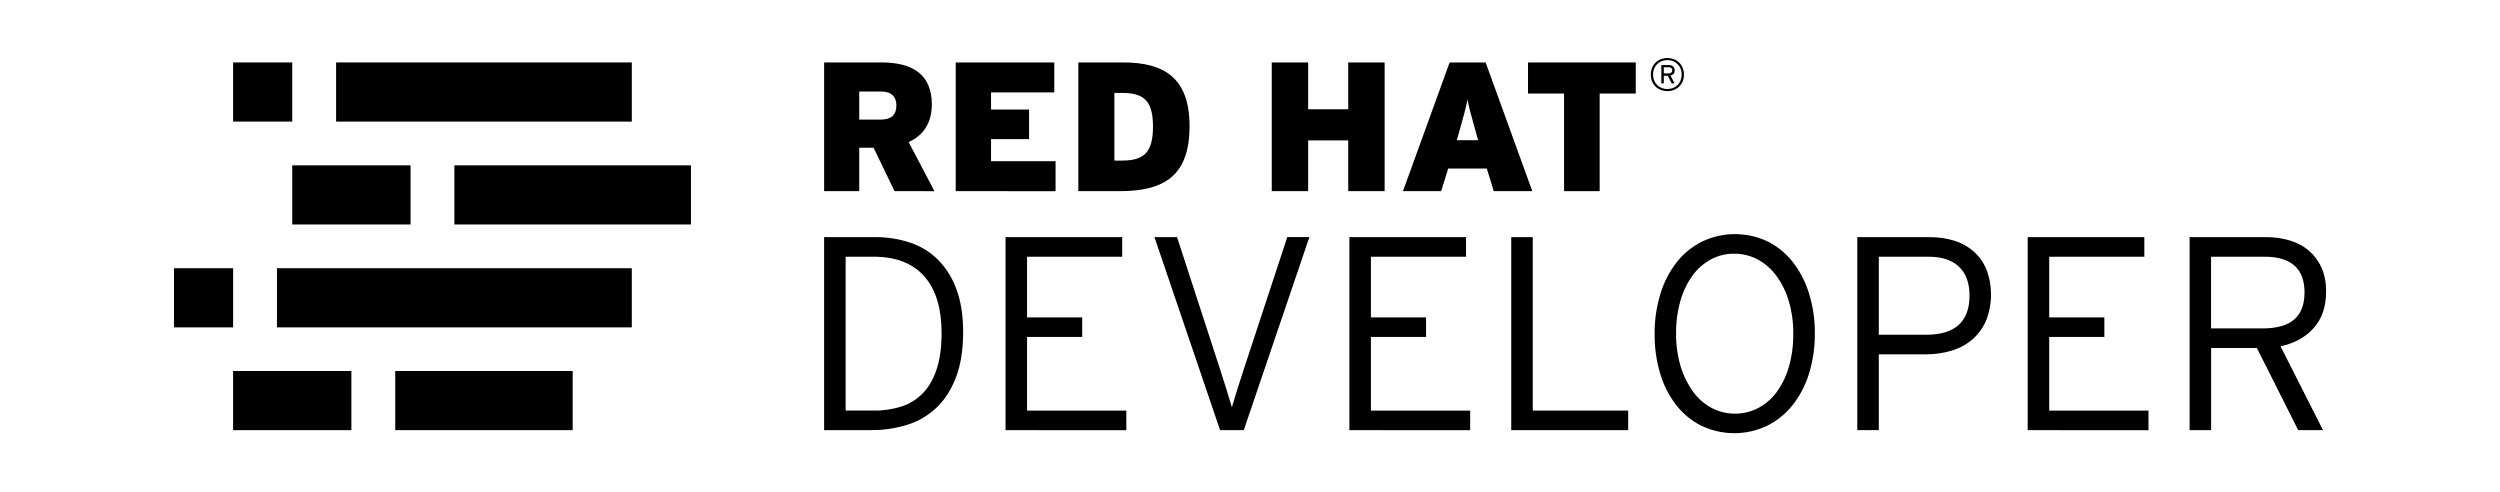
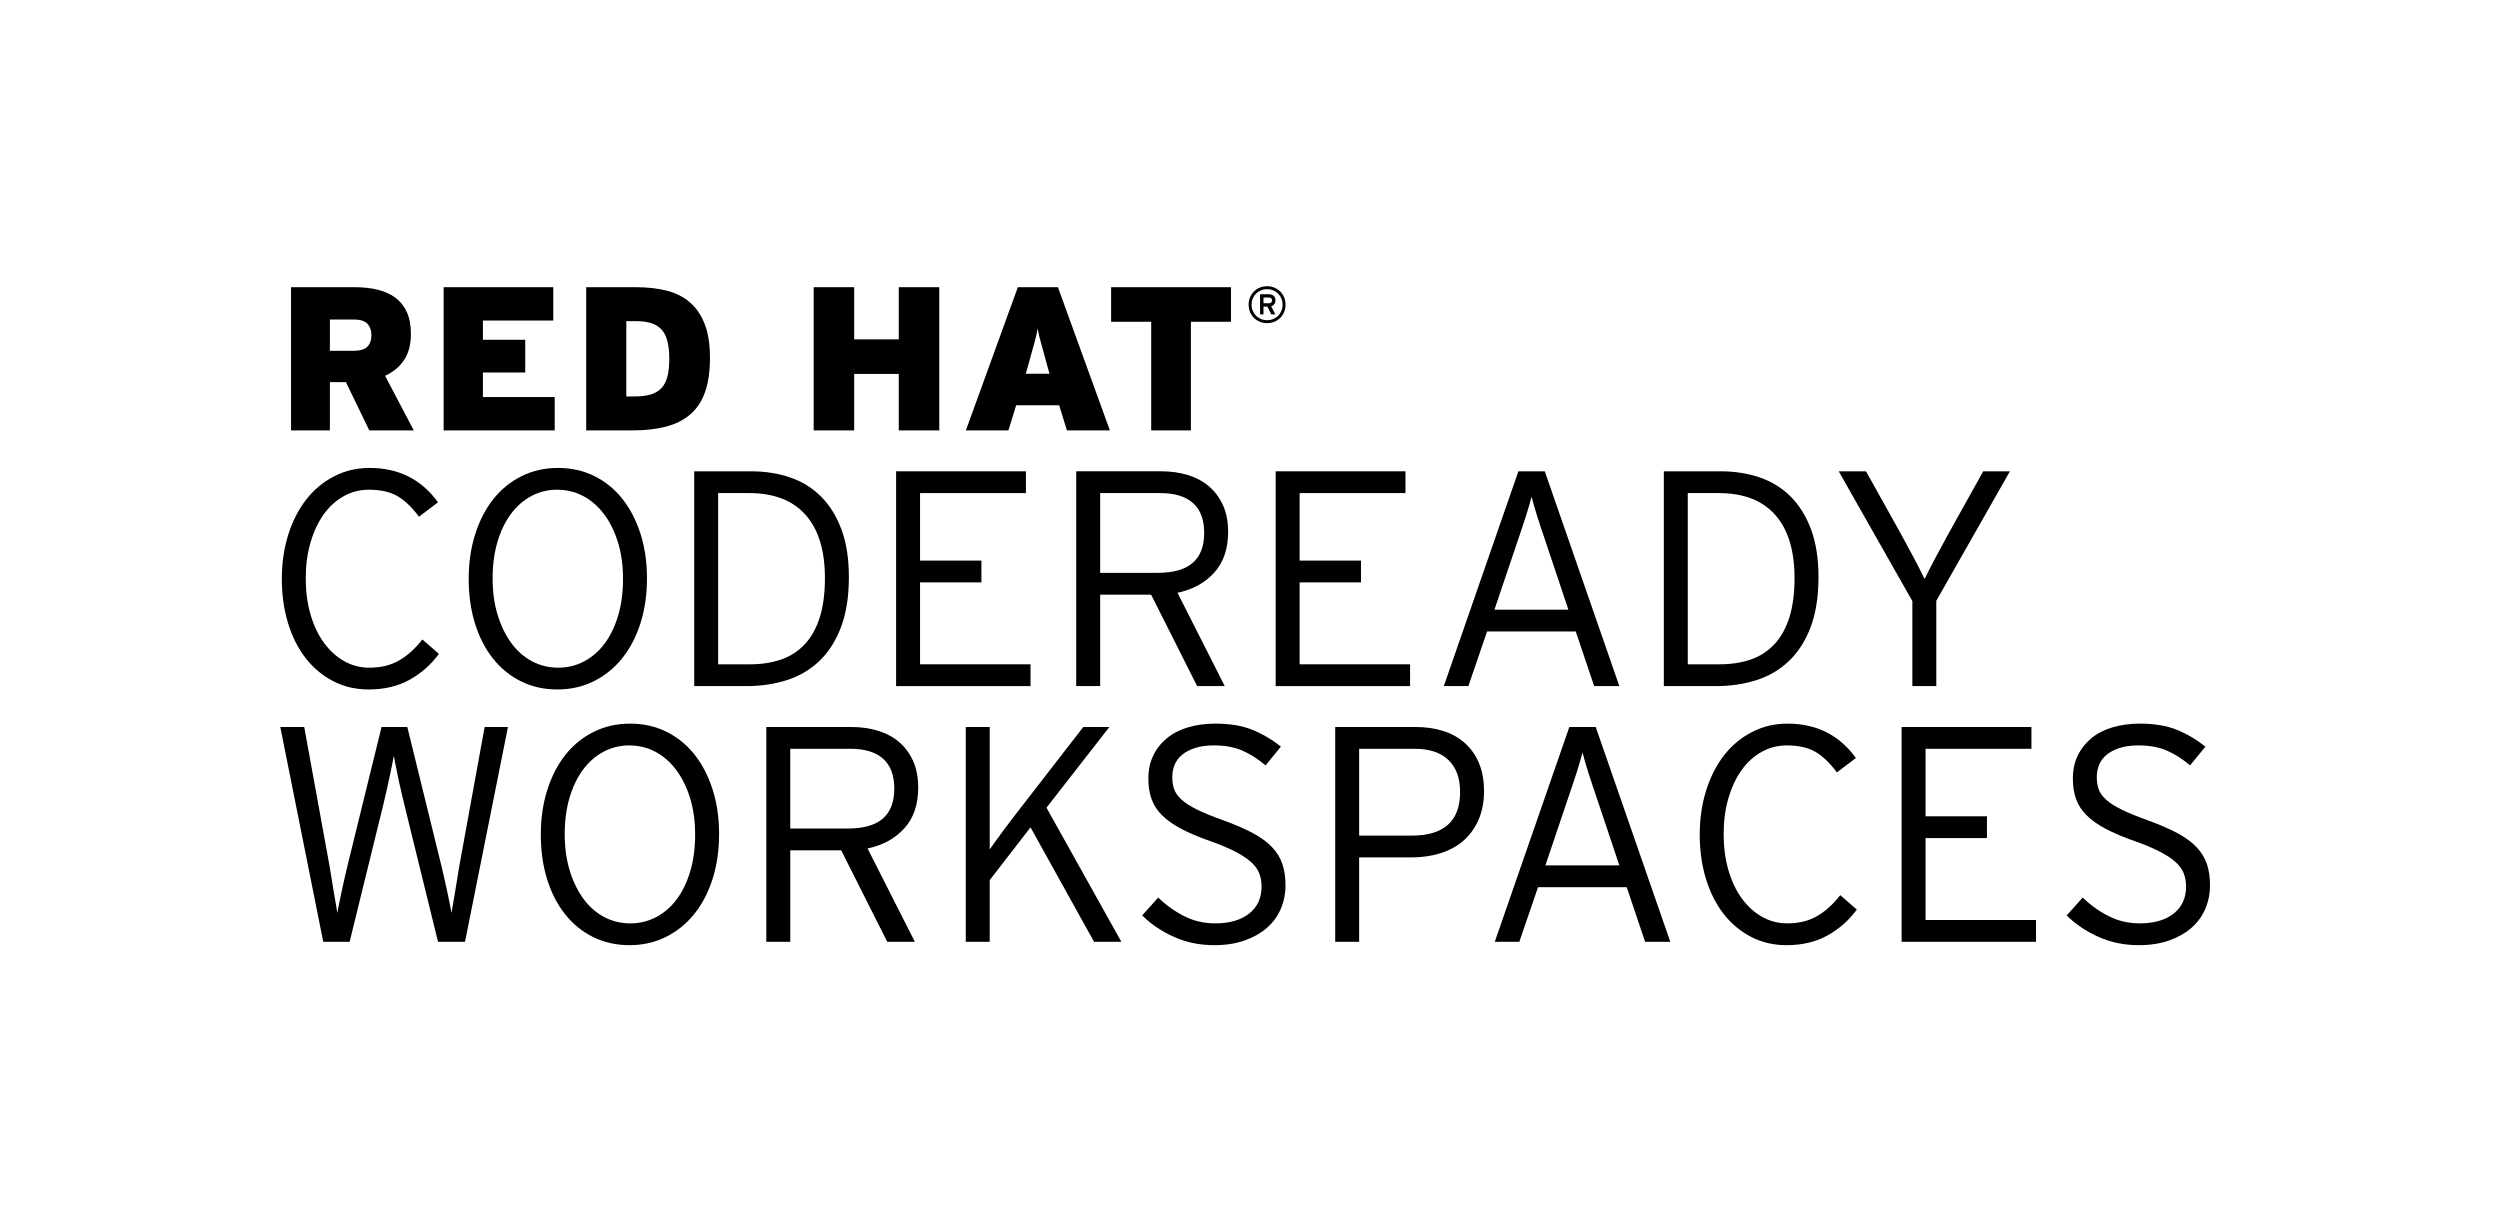
- <svg xmlns="http://www.w3.org/2000/svg" id="Layer_1" viewBox="0 300 2036 400">
-   <path d="M778.62,607.09q-5.73,15.16-15.83,24.82a60.78,60.78,0,0,1-23.81,14,96.12,96.12,0,0,1-29.42,4.37h-38.4V493.13h41.54a88,88,0,0,1,28.63,4.49,58.35,58.35,0,0,1,22.68,14A65.86,65.86,0,0,1,779,535.8q5.39,14.6,5.39,34.81Q784.35,591.94,778.62,607.09ZM752.69,525q-14.14-15.94-41.32-15.94H688.69v125.3h23.13a70.1,70.1,0,0,0,22.9-3.48A42.29,42.29,0,0,0,752,619.78q7.18-7.63,11-19.65t3.82-28.86Q766.84,541,752.69,525Z" />
-   <path d="M818.92,650.32V493.13h95v15.94H836.44v49.4h44.91v15.94H836.44v60h80.84v15.94Z" />
-   <path d="M1012.94,650.32H993.63L940.19,493.13H958.6l35,107.56q1.12,3.59,2.58,8.08t2.81,8.87c.9,2.92,1.72,5.65,2.47,8.19s1.35,4.5,1.8,5.84q.67-2,1.79-6t2.58-8.42q1.46-4.5,2.92-9.1c1-3.06,1.83-5.73,2.58-8l35.25-107.11h18Z" />
-   <path d="M1098.94,650.32V493.13h95v15.94h-77.47v49.4h44.91v15.94h-44.91v60h80.84v15.94Z" />
-   <path d="M1230.76,650.32V493.13h17.52V634.38H1326v15.94Z" />
-   <path d="M1473.28,604.18a78.29,78.29,0,0,1-13.36,25.71,61.81,61.81,0,0,1-20.77,16.84,62.2,62.2,0,0,1-53.33.11,59.83,59.83,0,0,1-20.55-16.73,78.14,78.14,0,0,1-13.14-25.6,109.3,109.3,0,0,1-4.6-32.56,108.1,108.1,0,0,1,4.71-32.67,79.46,79.46,0,0,1,13.25-25.71,60.63,60.63,0,0,1,20.66-16.84,62.17,62.17,0,0,1,53.33-.12A59.78,59.78,0,0,1,1460,513.35a79.65,79.65,0,0,1,13.25,25.6A106.77,106.77,0,0,1,1478,571.5,107.85,107.85,0,0,1,1473.28,604.18Zm-16.5-59.06a66.87,66.87,0,0,0-10.22-20.66,45.78,45.78,0,0,0-15.27-13.25,40.47,40.47,0,0,0-19.09-4.6,39.32,39.32,0,0,0-18.75,4.6,44.93,44.93,0,0,0-14.93,13,64.88,64.88,0,0,0-9.88,20.44A93.32,93.32,0,0,0,1365,571.5a90.92,90.92,0,0,0,3.7,26.83A68.23,68.23,0,0,0,1378.86,619,44.67,44.67,0,0,0,1394,632.25a40.4,40.4,0,0,0,19.09,4.61,39.9,39.9,0,0,0,18.86-4.61,44.47,44.47,0,0,0,15-13,64.94,64.94,0,0,0,9.88-20.44,93.51,93.51,0,0,0,3.59-26.83A91,91,0,0,0,1456.78,545.12Z" />
-   <path d="M1617.56,560.84a42.78,42.78,0,0,1-10.89,15.27,46.09,46.09,0,0,1-16.84,9.32,70.83,70.83,0,0,1-21.56,3.14H1530.1v61.75h-17.52V493.13h58.84a67.32,67.32,0,0,1,19.87,2.8,43.41,43.41,0,0,1,15.83,8.65,40.08,40.08,0,0,1,10.56,14.7,57.58,57.58,0,0,1-.12,41.54Zm-22.12-43.56q-8.53-8.2-24.7-8.2H1530.1v63.55h38.4q35.47,0,35.48-31.89Q1604,525.47,1595.44,517.28Z" />
-   <path d="M1651.35,650.32V493.13h95v15.94h-77.47v49.4h44.91v15.94h-44.91v60h80.84v15.94Z" />
-   <path d="M1884.22,567.22q-10.11,11.23-26.94,14.82l34.58,68.28h-20.21L1838,583.4h-37.27v66.91h-17.52V493.13h62.21a66.89,66.89,0,0,1,19.31,2.69,42.73,42.73,0,0,1,15.5,8.2,39.24,39.24,0,0,1,10.33,13.8q3.82,8.31,3.82,19.75Q1894.33,556,1884.22,567.22Zm-15.61-50.88q-8.2-7.26-23.92-7.27h-44v58.39h41.77q17.52,0,25.93-7.27t8.42-22Q1876.81,523.62,1868.61,516.34Z" />
-   <path d="M1370.39,366.24a12.52,12.52,0,0,1-7.13,7,15.18,15.18,0,0,1-10.7,0,12.5,12.5,0,0,1-7.13-7,15.32,15.32,0,0,1,0-11,12.5,12.5,0,0,1,7.13-7,15.27,15.27,0,0,1,10.7,0,12.52,12.52,0,0,1,7.13,7,15.32,15.32,0,0,1,0,11Zm-1.7-10.31a11,11,0,0,0-6.18-6.14,12.78,12.78,0,0,0-9.21,0,11,11,0,0,0-6.17,6.14,13.18,13.18,0,0,0,0,9.58,11.1,11.1,0,0,0,2.47,3.72,11.24,11.24,0,0,0,3.7,2.42,12.78,12.78,0,0,0,9.21,0,11,11,0,0,0,6.18-6.14,13.26,13.26,0,0,0,0-9.58Zm-5.73,4.15a4.63,4.63,0,0,1-2.51,1.46l3.33,6.4h-2.32l-3.22-6.25H1355v6.25h-2V353h6.07a5.47,5.47,0,0,1,3.41,1,3.83,3.83,0,0,1,1.38,3.25A4.1,4.1,0,0,1,1363,360.08Zm-1.8-4.68a3.26,3.26,0,0,0-2.17-.63h-4v5h3.75q3.14,0,3.14-2.51A2.37,2.37,0,0,0,1361.17,355.4Z" />
-   <path d="M728.51,455.67l-17.06-35.34H699.76v35.34H671.17V350.86H718c24.55,0,40.87,9.28,40.87,34.14,0,15.72-7.34,25.45-18.87,30.69l21,40Zm-11.23-81.15H699.76v22.91h17.07c9.44,0,13.18-4.19,13.18-11.68C730,379.16,726.41,374.52,717.28,374.52Z" />
-   <path d="M778.35,455.67V350.86H858.6v24.4H807.1v13.93h31v24.1h-31v18h52.55v24.41Z" />
-   <path d="M912.19,455.67h-34V350.86h36.68c32.94,0,53.9,12.43,53.9,51.8S949.32,455.67,912.19,455.67Zm2.55-80h-7.19v55.1h6.29c18.12,0,25.15-6.89,25.15-27.7C939,383.8,932.85,375.72,914.74,375.72Z" />
-   <path d="M1098,455.67V414.34h-32.64v41.32h-29.65V350.86h29.65V389H1098V350.86h29.64v104.8Z" />
-   <path d="M1216.53,455.67l-5.69-18.41h-31.44l-5.69,18.41h-31.14l38-104.8h29.34l38,104.8Zm-14.67-48.36c-3.75-13.47-5.39-19.16-6.74-26.2-1.35,7-3,12.87-6.74,26.2l-1.95,6.88h17.37Z" />
-   <path d="M1302.77,376.17v79.5h-29v-79.5h-29.35v-25.3h87.74v25.3Z" />
-   <rect x="189.84" y="350.86" width="48.17" height="48.17" />
-   <rect x="238.01" y="434.65" width="96.33" height="48.17" />
-   <rect x="189.84" y="602.15" width="96.33" height="48.17" />
-   <rect x="141.68" y="518.45" width="48.17" height="48.17" />
-   <rect x="321.88" y="602.15" width="144.5" height="48.17" />
-   <rect x="225.55" y="518.45" width="288.99" height="48.17" />
-   <rect x="273.72" y="350.86" width="240.83" height="48.17" />
-   <rect x="370.05" y="434.65" width="192.66" height="48.17" />
+ <svg xmlns="http://www.w3.org/2000/svg" version="1.1" id="logo" x="0px" y="0px" viewBox="0 0 293.312 144.339" enable-background="new 0 0 293.312 144.339" xml:space="preserve">
+   <g>
+     <path d="M43.325,50.496l-2.743-5.664h-1.877v5.664h-4.56v-16.8h7.512c0.976,0,1.868,0.1,2.676,0.3c0.808,0.2,1.5,0.516,2.076,0.948   c0.576,0.432,1.02,0.996,1.332,1.692c0.312,0.696,0.468,1.54,0.468,2.532c0,1.264-0.272,2.296-0.818,3.096   c-0.545,0.8-1.283,1.408-2.213,1.824l3.367,6.408H43.325z M43.107,37.992c-0.313-0.336-0.84-0.504-1.579-0.504h-2.822v3.672h2.75   c0.771,0,1.317-0.16,1.64-0.48c0.321-0.32,0.482-0.784,0.482-1.392C43.577,38.76,43.421,38.328,43.107,37.992z" />
+     <path d="M52.049,50.496v-16.8h12.864v3.912h-8.256v2.256h4.968v3.84h-4.968v2.88h8.424v3.912H52.049z" />
+     <path d="M82.721,45.996c-0.384,1.08-0.96,1.952-1.729,2.616c-0.768,0.664-1.716,1.144-2.844,1.44s-2.436,0.444-3.924,0.444h-5.448   v-16.8h5.88c1.312,0,2.504,0.136,3.576,0.408c1.072,0.272,1.98,0.732,2.724,1.38c0.744,0.648,1.32,1.5,1.729,2.556   s0.612,2.376,0.612,3.96S83.105,44.916,82.721,45.996z M78.317,40.08c-0.136-0.56-0.356-1.016-0.66-1.368   c-0.304-0.352-0.704-0.612-1.2-0.78s-1.104-0.252-1.823-0.252h-1.152v8.832h1.008c0.721,0,1.336-0.076,1.849-0.228   c0.512-0.152,0.932-0.4,1.26-0.744c0.327-0.344,0.563-0.8,0.708-1.368c0.144-0.567,0.216-1.268,0.216-2.1   C78.521,41.304,78.452,40.64,78.317,40.08z" />
+     <path d="M105.449,50.496v-6.624h-5.232v6.624h-4.752v-16.8h4.752v6.12h5.232v-6.12h4.752v16.8H105.449z" />
+     <path d="M125.176,50.496l-0.912-2.952h-5.04l-0.911,2.952h-4.992l6.096-16.8h4.704l6.096,16.8H125.176z M122.824,42.744   c-0.145-0.544-0.272-1.016-0.384-1.416c-0.112-0.4-0.213-0.76-0.301-1.08c-0.088-0.32-0.164-0.612-0.228-0.876   c-0.064-0.264-0.12-0.54-0.168-0.828c-0.048,0.288-0.104,0.568-0.168,0.84c-0.064,0.272-0.141,0.568-0.229,0.888   c-0.088,0.32-0.188,0.68-0.3,1.08c-0.112,0.4-0.24,0.864-0.384,1.392l-0.312,1.104h2.784L122.824,42.744z" />
+     <path d="M139.721,37.752v12.744h-4.656V37.752h-4.704v-4.056h14.064v4.056H139.721z" />
+     <path d="M150.661,36.604c-0.109,0.264-0.262,0.493-0.456,0.687c-0.193,0.194-0.423,0.346-0.687,0.456   c-0.265,0.11-0.55,0.165-0.858,0.165c-0.308,0-0.594-0.055-0.857-0.165c-0.265-0.11-0.493-0.262-0.688-0.456   c-0.194-0.194-0.346-0.423-0.456-0.687c-0.11-0.264-0.165-0.55-0.165-0.858s0.055-0.594,0.165-0.858s0.262-0.493,0.456-0.687   s0.423-0.346,0.688-0.456c0.264-0.11,0.55-0.165,0.857-0.165c0.309,0,0.594,0.055,0.858,0.165c0.264,0.11,0.493,0.262,0.687,0.456   c0.194,0.194,0.347,0.423,0.456,0.687c0.11,0.264,0.165,0.55,0.165,0.858S150.772,36.34,150.661,36.604z M150.341,35.029   c-0.093-0.222-0.221-0.415-0.385-0.579s-0.356-0.292-0.579-0.384c-0.222-0.092-0.461-0.138-0.717-0.138   c-0.26,0-0.5,0.046-0.72,0.138c-0.22,0.092-0.412,0.22-0.576,0.384s-0.292,0.357-0.384,0.579c-0.092,0.222-0.138,0.461-0.138,0.717   c0,0.26,0.046,0.5,0.138,0.72c0.092,0.22,0.22,0.412,0.384,0.576c0.164,0.164,0.356,0.292,0.576,0.384   c0.22,0.092,0.46,0.138,0.72,0.138c0.256,0,0.495-0.046,0.717-0.138c0.223-0.092,0.415-0.22,0.579-0.384   c0.164-0.164,0.292-0.356,0.385-0.576c0.092-0.22,0.138-0.46,0.138-0.72C150.479,35.49,150.433,35.251,150.341,35.029z    M149.507,35.692c-0.092,0.116-0.214,0.196-0.366,0.24l0.486,0.954h-0.473l-0.46-0.912h-0.454v0.912h-0.402v-2.364h1.035   c0.104,0,0.202,0.014,0.296,0.042c0.094,0.028,0.176,0.071,0.245,0.129s0.126,0.132,0.167,0.222   c0.042,0.09,0.063,0.197,0.063,0.321C149.645,35.424,149.599,35.576,149.507,35.692z M149.135,34.996   c-0.072-0.056-0.162-0.084-0.271-0.084h-0.624v0.672h0.624c0.108,0,0.198-0.027,0.271-0.081c0.071-0.054,0.107-0.139,0.107-0.255   C149.242,35.136,149.206,35.052,149.135,34.996z" />
+     <path d="M48.077,79.74c-1.368,0.768-2.977,1.152-4.824,1.152c-1.536,0-2.934-0.33-4.193-0.99c-1.261-0.66-2.335-1.566-3.223-2.718   s-1.572-2.52-2.052-4.104c-0.48-1.584-0.72-3.3-0.72-5.148c0-1.872,0.252-3.605,0.756-5.202c0.504-1.596,1.206-2.97,2.106-4.122   c0.899-1.152,1.985-2.058,3.258-2.718c1.271-0.66,2.664-0.99,4.176-0.99c3.407,0,6.084,1.345,8.028,4.032l-2.232,1.692   c-0.816-1.104-1.656-1.908-2.52-2.412c-0.864-0.504-1.98-0.756-3.349-0.756c-1.08,0-2.076,0.258-2.988,0.774   c-0.912,0.517-1.691,1.23-2.34,2.142c-0.647,0.913-1.158,2.004-1.529,3.276c-0.373,1.272-0.559,2.677-0.559,4.212   c0,1.537,0.186,2.947,0.559,4.23c0.371,1.284,0.894,2.388,1.565,3.312c0.672,0.924,1.464,1.645,2.376,2.16   c0.912,0.517,1.896,0.774,2.952,0.774c1.368,0,2.544-0.288,3.528-0.864c0.983-0.576,1.884-1.392,2.7-2.448l1.943,1.692   C50.585,77.964,49.446,78.972,48.077,79.74z" />
+     <path d="M75.15,73.098c-0.504,1.596-1.219,2.97-2.143,4.122c-0.924,1.152-2.034,2.052-3.33,2.7s-2.724,0.972-4.283,0.972   c-1.561,0-2.982-0.318-4.267-0.954s-2.382-1.53-3.294-2.682c-0.912-1.152-1.614-2.52-2.105-4.104   c-0.492-1.584-0.738-3.324-0.738-5.22c0-1.896,0.252-3.642,0.756-5.238s1.212-2.97,2.124-4.122c0.912-1.152,2.016-2.052,3.312-2.7   c1.297-0.648,2.724-0.972,4.284-0.972c1.56,0,2.982,0.318,4.267,0.954c1.283,0.636,2.381,1.53,3.294,2.682   c0.911,1.152,1.62,2.52,2.124,4.104s0.756,3.324,0.756,5.22C75.906,69.756,75.654,71.502,75.15,73.098z M72.503,63.63   c-0.396-1.283-0.942-2.388-1.638-3.312c-0.696-0.923-1.512-1.631-2.448-2.124c-0.936-0.492-1.956-0.738-3.06-0.738   c-1.08,0-2.083,0.247-3.006,0.738c-0.925,0.492-1.723,1.188-2.395,2.088s-1.2,1.992-1.584,3.276   c-0.384,1.284-0.576,2.718-0.576,4.302c0,1.584,0.198,3.019,0.594,4.302c0.396,1.284,0.937,2.388,1.62,3.312   c0.685,0.924,1.494,1.632,2.431,2.124c0.936,0.492,1.955,0.738,3.06,0.738c1.08,0,2.088-0.246,3.024-0.738   c0.936-0.492,1.739-1.188,2.412-2.088c0.671-0.9,1.199-1.992,1.584-3.276c0.383-1.283,0.575-2.718,0.575-4.302   S72.9,64.914,72.503,63.63z" />
+     <path d="M98.675,73.566c-0.612,1.62-1.458,2.947-2.538,3.978c-1.08,1.032-2.353,1.782-3.816,2.25   c-1.464,0.468-3.036,0.702-4.716,0.702h-6.156v-25.2h6.66c1.656,0,3.187,0.24,4.59,0.72c1.404,0.48,2.616,1.23,3.637,2.25   c1.02,1.021,1.817,2.31,2.394,3.87s0.864,3.42,0.864,5.58C99.593,69.996,99.286,71.946,98.675,73.566z M94.517,60.408   c-1.512-1.704-3.721-2.556-6.624-2.556h-3.636V77.94h3.708c1.367,0,2.592-0.186,3.672-0.558s2.003-0.966,2.771-1.782   c0.769-0.815,1.355-1.866,1.765-3.15c0.407-1.284,0.611-2.826,0.611-4.626C96.784,64.584,96.029,62.112,94.517,60.408z" />
+     <path d="M105.136,80.496v-25.2h15.229v2.556h-12.42v7.92h7.2v2.556h-7.2v9.612h12.96v2.556H105.136z" />
+     <path d="M142.468,67.173c-1.08,1.2-2.52,1.992-4.319,2.375l5.544,10.947h-3.24l-5.4-10.728h-5.976v10.728h-2.809v-25.2h9.973   c1.104,0,2.136,0.144,3.096,0.432s1.788,0.726,2.484,1.314c0.695,0.588,1.247,1.326,1.655,2.213s0.612,1.943,0.612,3.167   C144.088,64.39,143.548,65.974,142.468,67.173z M139.966,59.017c-0.876-0.777-2.154-1.166-3.834-1.166h-7.056v9.36h6.696   c1.872,0,3.258-0.388,4.157-1.166c0.9-0.776,1.351-1.954,1.351-3.532C141.281,60.96,140.842,59.795,139.966,59.017z" />
+     <path d="M149.667,80.496v-25.2h15.229v2.556h-12.42v7.92h7.2v2.556h-7.2v9.612h12.96v2.556H149.667z" />
+     <path d="M187.035,80.496l-2.16-6.408h-10.403l-2.196,6.408h-2.88l8.748-25.2h3.096l8.748,25.2H187.035z M181.24,63.252   c-0.144-0.408-0.294-0.852-0.45-1.332c-0.156-0.479-0.306-0.941-0.45-1.386c-0.144-0.444-0.27-0.864-0.378-1.26   c-0.107-0.396-0.197-0.726-0.27-0.99c-0.072,0.264-0.162,0.588-0.271,0.972c-0.107,0.384-0.233,0.805-0.378,1.26   c-0.144,0.456-0.3,0.93-0.468,1.422c-0.168,0.492-0.324,0.954-0.468,1.386l-2.772,8.208h8.677L181.24,63.252z" />
+     <path d="M212.434,73.566c-0.612,1.62-1.458,2.947-2.538,3.978c-1.08,1.032-2.353,1.782-3.816,2.25   c-1.464,0.468-3.036,0.702-4.716,0.702h-6.156v-25.2h6.66c1.656,0,3.187,0.24,4.59,0.72c1.404,0.48,2.616,1.23,3.637,2.25   c1.02,1.021,1.817,2.31,2.394,3.87s0.864,3.42,0.864,5.58C213.352,69.996,213.046,71.946,212.434,73.566z M208.276,60.408   c-1.512-1.704-3.721-2.556-6.624-2.556h-3.636V77.94h3.708c1.368,0,2.592-0.186,3.672-0.558s2.004-0.966,2.772-1.782   c0.768-0.815,1.355-1.866,1.764-3.15c0.407-1.284,0.612-2.826,0.612-4.626C210.544,64.584,209.787,62.112,208.276,60.408z" />
+     <path d="M227.175,70.488v10.008h-2.808v-9.972l-8.64-15.228h3.204l4.031,7.236c0.504,0.912,1.014,1.854,1.53,2.826   c0.516,0.972,0.954,1.831,1.314,2.574c0.359-0.744,0.797-1.602,1.313-2.574c0.516-0.972,1.026-1.914,1.53-2.826l4.032-7.236h3.132   L227.175,70.488z" />
+     <path d="M54.558,110.496H51.39l-3.96-16.128c-0.097-0.407-0.205-0.864-0.324-1.368c-0.12-0.504-0.234-1.008-0.342-1.512   c-0.108-0.504-0.211-1.002-0.307-1.494c-0.096-0.492-0.18-0.93-0.252-1.314c-0.072,0.384-0.156,0.816-0.252,1.296   c-0.096,0.48-0.198,0.972-0.306,1.476c-0.108,0.504-0.223,1.008-0.342,1.512c-0.121,0.504-0.229,0.973-0.324,1.404l-3.96,16.128   h-3.097l-5.04-25.2h2.809l2.952,16.2c0.071,0.408,0.149,0.876,0.233,1.404s0.168,1.05,0.252,1.565   c0.084,0.517,0.168,1.008,0.252,1.477c0.084,0.468,0.15,0.858,0.198,1.17c0.048-0.312,0.12-0.696,0.216-1.152   c0.096-0.455,0.198-0.941,0.307-1.458c0.107-0.516,0.222-1.031,0.342-1.548c0.12-0.516,0.228-0.978,0.324-1.386l3.996-16.272h3.023   l3.996,16.272c0.096,0.408,0.204,0.87,0.324,1.386c0.12,0.517,0.233,1.032,0.342,1.548c0.108,0.517,0.21,1.003,0.306,1.458   c0.096,0.456,0.168,0.841,0.217,1.152c0.048-0.312,0.113-0.702,0.197-1.17c0.084-0.469,0.168-0.96,0.252-1.477   c0.084-0.516,0.168-1.037,0.252-1.565s0.162-0.996,0.234-1.404l2.952-16.2h2.736L54.558,110.496z" />
+     <path d="M83.61,103.097c-0.504,1.597-1.219,2.971-2.143,4.122c-0.924,1.152-2.034,2.053-3.33,2.7   c-1.296,0.648-2.724,0.973-4.283,0.973c-1.561,0-2.982-0.319-4.267-0.954c-1.284-0.636-2.382-1.53-3.294-2.683   c-0.912-1.151-1.614-2.52-2.105-4.104c-0.492-1.584-0.738-3.324-0.738-5.22s0.252-3.642,0.756-5.238   c0.504-1.596,1.212-2.97,2.124-4.122c0.912-1.152,2.016-2.052,3.312-2.7c1.297-0.648,2.724-0.972,4.284-0.972   c1.56,0,2.982,0.318,4.267,0.954c1.283,0.636,2.381,1.53,3.294,2.682c0.911,1.152,1.62,2.52,2.124,4.104   c0.504,1.584,0.756,3.325,0.756,5.22C84.366,99.757,84.114,101.502,83.61,103.097z M80.963,93.63   c-0.396-1.283-0.942-2.388-1.638-3.312c-0.696-0.923-1.512-1.631-2.448-2.124c-0.936-0.492-1.956-0.738-3.06-0.738   c-1.08,0-2.083,0.247-3.006,0.738c-0.925,0.492-1.723,1.188-2.395,2.088s-1.2,1.992-1.584,3.276   c-0.384,1.285-0.576,2.718-0.576,4.302s0.198,3.019,0.594,4.302c0.396,1.284,0.937,2.389,1.62,3.312   c0.685,0.925,1.494,1.633,2.431,2.124c0.936,0.492,1.955,0.738,3.06,0.738c1.08,0,2.088-0.246,3.024-0.738   c0.936-0.491,1.739-1.188,2.412-2.088c0.671-0.899,1.199-1.991,1.584-3.275c0.383-1.284,0.575-2.718,0.575-4.302   S81.36,94.914,80.963,93.63z" />
+     <path d="M106.109,97.173c-1.08,1.2-2.52,1.992-4.32,2.376l5.545,10.946h-3.24l-5.4-10.728h-5.976v10.728h-2.809v-25.2h9.973   c1.104,0,2.136,0.144,3.096,0.432s1.788,0.726,2.484,1.314c0.695,0.588,1.247,1.326,1.655,2.213s0.612,1.943,0.612,3.167   C107.729,94.39,107.189,95.974,106.109,97.173z M103.607,89.017c-0.876-0.777-2.154-1.166-3.834-1.166h-7.056v9.36h6.695   c1.872,0,3.259-0.388,4.158-1.165c0.9-0.776,1.351-1.954,1.351-3.533C104.921,90.96,104.483,89.795,103.607,89.017z" />
+     <path d="M128.358,110.496l-7.452-13.428l-4.788,6.191v7.236h-2.809v-25.2h2.809v10.98v3.384c0.168-0.239,0.401-0.569,0.702-0.99   c0.3-0.419,0.63-0.869,0.989-1.35c0.36-0.479,0.714-0.948,1.062-1.404c0.348-0.455,0.653-0.852,0.918-1.188l7.308-9.433h3.061   l-7.38,9.469l8.784,15.731H128.358z" />
+     <path d="M150.263,106.644c-0.373,0.863-0.918,1.607-1.639,2.231c-0.72,0.624-1.596,1.116-2.628,1.477   c-1.032,0.359-2.208,0.54-3.527,0.54c-1.729,0-3.318-0.331-4.771-0.99c-1.452-0.66-2.682-1.494-3.689-2.502l1.871-2.088   c0.96,0.912,1.992,1.644,3.097,2.195c1.104,0.553,2.304,0.828,3.6,0.828c1.68,0,3.006-0.384,3.979-1.151   c0.972-0.769,1.458-1.824,1.458-3.169c0-0.575-0.097-1.104-0.288-1.584c-0.192-0.479-0.522-0.923-0.99-1.332   c-0.468-0.407-1.086-0.81-1.854-1.205c-0.768-0.396-1.728-0.798-2.88-1.206c-1.368-0.479-2.514-0.966-3.438-1.458   c-0.925-0.492-1.669-1.02-2.232-1.584c-0.563-0.563-0.972-1.193-1.224-1.891c-0.252-0.696-0.378-1.5-0.378-2.412   c0-1.008,0.191-1.908,0.576-2.7c0.383-0.792,0.918-1.47,1.602-2.034c0.684-0.563,1.512-0.99,2.484-1.278   c0.972-0.288,2.046-0.432,3.222-0.432c1.68,0,3.114,0.24,4.302,0.72c1.188,0.48,2.31,1.14,3.366,1.98l-1.8,2.196   c-0.912-0.768-1.83-1.35-2.754-1.746c-0.925-0.396-2.022-0.594-3.294-0.594c-0.864,0-1.608,0.103-2.232,0.306   c-0.624,0.204-1.134,0.474-1.53,0.81c-0.396,0.336-0.684,0.726-0.863,1.17c-0.181,0.444-0.271,0.918-0.271,1.422   c0,0.528,0.072,1.002,0.216,1.422c0.145,0.42,0.433,0.828,0.864,1.225c0.432,0.396,1.038,0.786,1.818,1.17   c0.779,0.384,1.806,0.805,3.078,1.26c1.392,0.504,2.556,1.008,3.491,1.512c0.937,0.504,1.687,1.057,2.25,1.656   c0.564,0.6,0.966,1.26,1.206,1.979c0.24,0.721,0.36,1.549,0.36,2.484C150.821,104.856,150.634,105.78,150.263,106.644z" />
+     <path d="M173.483,96.15c-0.42,0.972-1.002,1.788-1.745,2.448c-0.745,0.66-1.645,1.158-2.7,1.493   c-1.057,0.337-2.209,0.504-3.456,0.504h-6.12v9.9h-2.809v-25.2h9.433c1.152,0,2.214,0.15,3.186,0.45   c0.973,0.3,1.818,0.762,2.538,1.386c0.721,0.624,1.284,1.41,1.692,2.358c0.407,0.948,0.612,2.058,0.612,3.33   C174.114,94.068,173.903,95.178,173.483,96.15z M169.937,89.166c-0.912-0.876-2.231-1.314-3.96-1.314h-6.516V98.04h6.156   c3.791,0,5.688-1.703,5.688-5.112C171.305,91.296,170.849,90.042,169.937,89.166z" />
+     <path d="M193.013,110.496l-2.16-6.408h-10.403l-2.196,6.408h-2.88l8.748-25.2h3.096l8.748,25.2H193.013z M187.217,93.252   c-0.144-0.408-0.294-0.852-0.45-1.332c-0.156-0.479-0.306-0.941-0.45-1.386c-0.144-0.444-0.27-0.864-0.378-1.26   c-0.107-0.396-0.197-0.726-0.27-0.99c-0.072,0.264-0.162,0.588-0.271,0.972c-0.107,0.384-0.233,0.805-0.378,1.26   c-0.144,0.456-0.3,0.93-0.468,1.422c-0.168,0.492-0.324,0.954-0.468,1.386l-2.772,8.208h8.677L187.217,93.252z" />
+     <path d="M214.433,109.74c-1.368,0.768-2.977,1.152-4.824,1.152c-1.536,0-2.934-0.331-4.194-0.99   c-1.26-0.66-2.334-1.566-3.222-2.718c-0.888-1.152-1.572-2.521-2.052-4.104c-0.48-1.584-0.72-3.3-0.72-5.147   c0-1.872,0.252-3.605,0.756-5.203c0.504-1.596,1.206-2.97,2.105-4.122c0.9-1.152,1.986-2.058,3.258-2.718   c1.272-0.66,2.664-0.99,4.177-0.99c3.407,0,6.084,1.345,8.027,4.032l-2.231,1.692c-0.816-1.104-1.656-1.908-2.521-2.412   c-0.863-0.504-1.979-0.756-3.348-0.756c-1.08,0-2.076,0.258-2.988,0.774c-0.912,0.517-1.691,1.23-2.34,2.142   c-0.647,0.913-1.158,2.004-1.53,3.276c-0.372,1.272-0.558,2.677-0.558,4.212c0,1.536,0.186,2.946,0.558,4.229   c0.372,1.284,0.895,2.389,1.566,3.312s1.464,1.644,2.376,2.16c0.912,0.516,1.896,0.773,2.952,0.773   c1.368,0,2.543-0.288,3.527-0.864c0.984-0.575,1.885-1.392,2.7-2.447l1.944,1.691C216.941,107.964,215.801,108.972,214.433,109.74z   " />
+     <path d="M223.108,110.496v-25.2h15.229v2.556h-12.42v7.92h7.2v2.556h-7.2v9.612h12.96v2.556H223.108z" />
+     <path d="M258.731,106.644c-0.373,0.863-0.918,1.607-1.639,2.231c-0.72,0.624-1.596,1.116-2.628,1.477   c-1.032,0.359-2.208,0.54-3.527,0.54c-1.729,0-3.318-0.331-4.771-0.99c-1.452-0.66-2.682-1.494-3.689-2.502l1.871-2.088   c0.96,0.912,1.992,1.644,3.097,2.195c1.104,0.553,2.304,0.828,3.6,0.828c1.68,0,3.006-0.384,3.979-1.151   c0.972-0.769,1.458-1.824,1.458-3.169c0-0.575-0.097-1.104-0.288-1.584c-0.192-0.479-0.522-0.923-0.99-1.332   c-0.468-0.407-1.086-0.81-1.854-1.205c-0.768-0.396-1.728-0.798-2.88-1.206c-1.368-0.479-2.514-0.966-3.438-1.458   c-0.925-0.492-1.669-1.02-2.232-1.584c-0.563-0.563-0.972-1.193-1.224-1.891c-0.252-0.696-0.378-1.5-0.378-2.412   c0-1.008,0.191-1.908,0.576-2.7c0.383-0.792,0.918-1.47,1.602-2.034c0.684-0.563,1.512-0.99,2.484-1.278   c0.972-0.288,2.046-0.432,3.222-0.432c1.68,0,3.114,0.24,4.302,0.72c1.188,0.48,2.31,1.14,3.366,1.98l-1.8,2.196   c-0.912-0.768-1.83-1.35-2.754-1.746c-0.925-0.396-2.022-0.594-3.294-0.594c-0.864,0-1.608,0.103-2.232,0.306   c-0.624,0.204-1.134,0.474-1.53,0.81c-0.396,0.336-0.684,0.726-0.863,1.17c-0.181,0.444-0.271,0.918-0.271,1.422   c0,0.528,0.072,1.002,0.216,1.422c0.145,0.42,0.433,0.828,0.864,1.225c0.432,0.396,1.038,0.786,1.818,1.17   c0.779,0.384,1.806,0.805,3.078,1.26c1.392,0.504,2.556,1.008,3.491,1.512c0.937,0.504,1.687,1.057,2.25,1.656   c0.564,0.6,0.966,1.26,1.206,1.979c0.24,0.721,0.36,1.549,0.36,2.484C259.288,104.856,259.102,105.78,258.731,106.644z" />
+   </g>
</svg>
